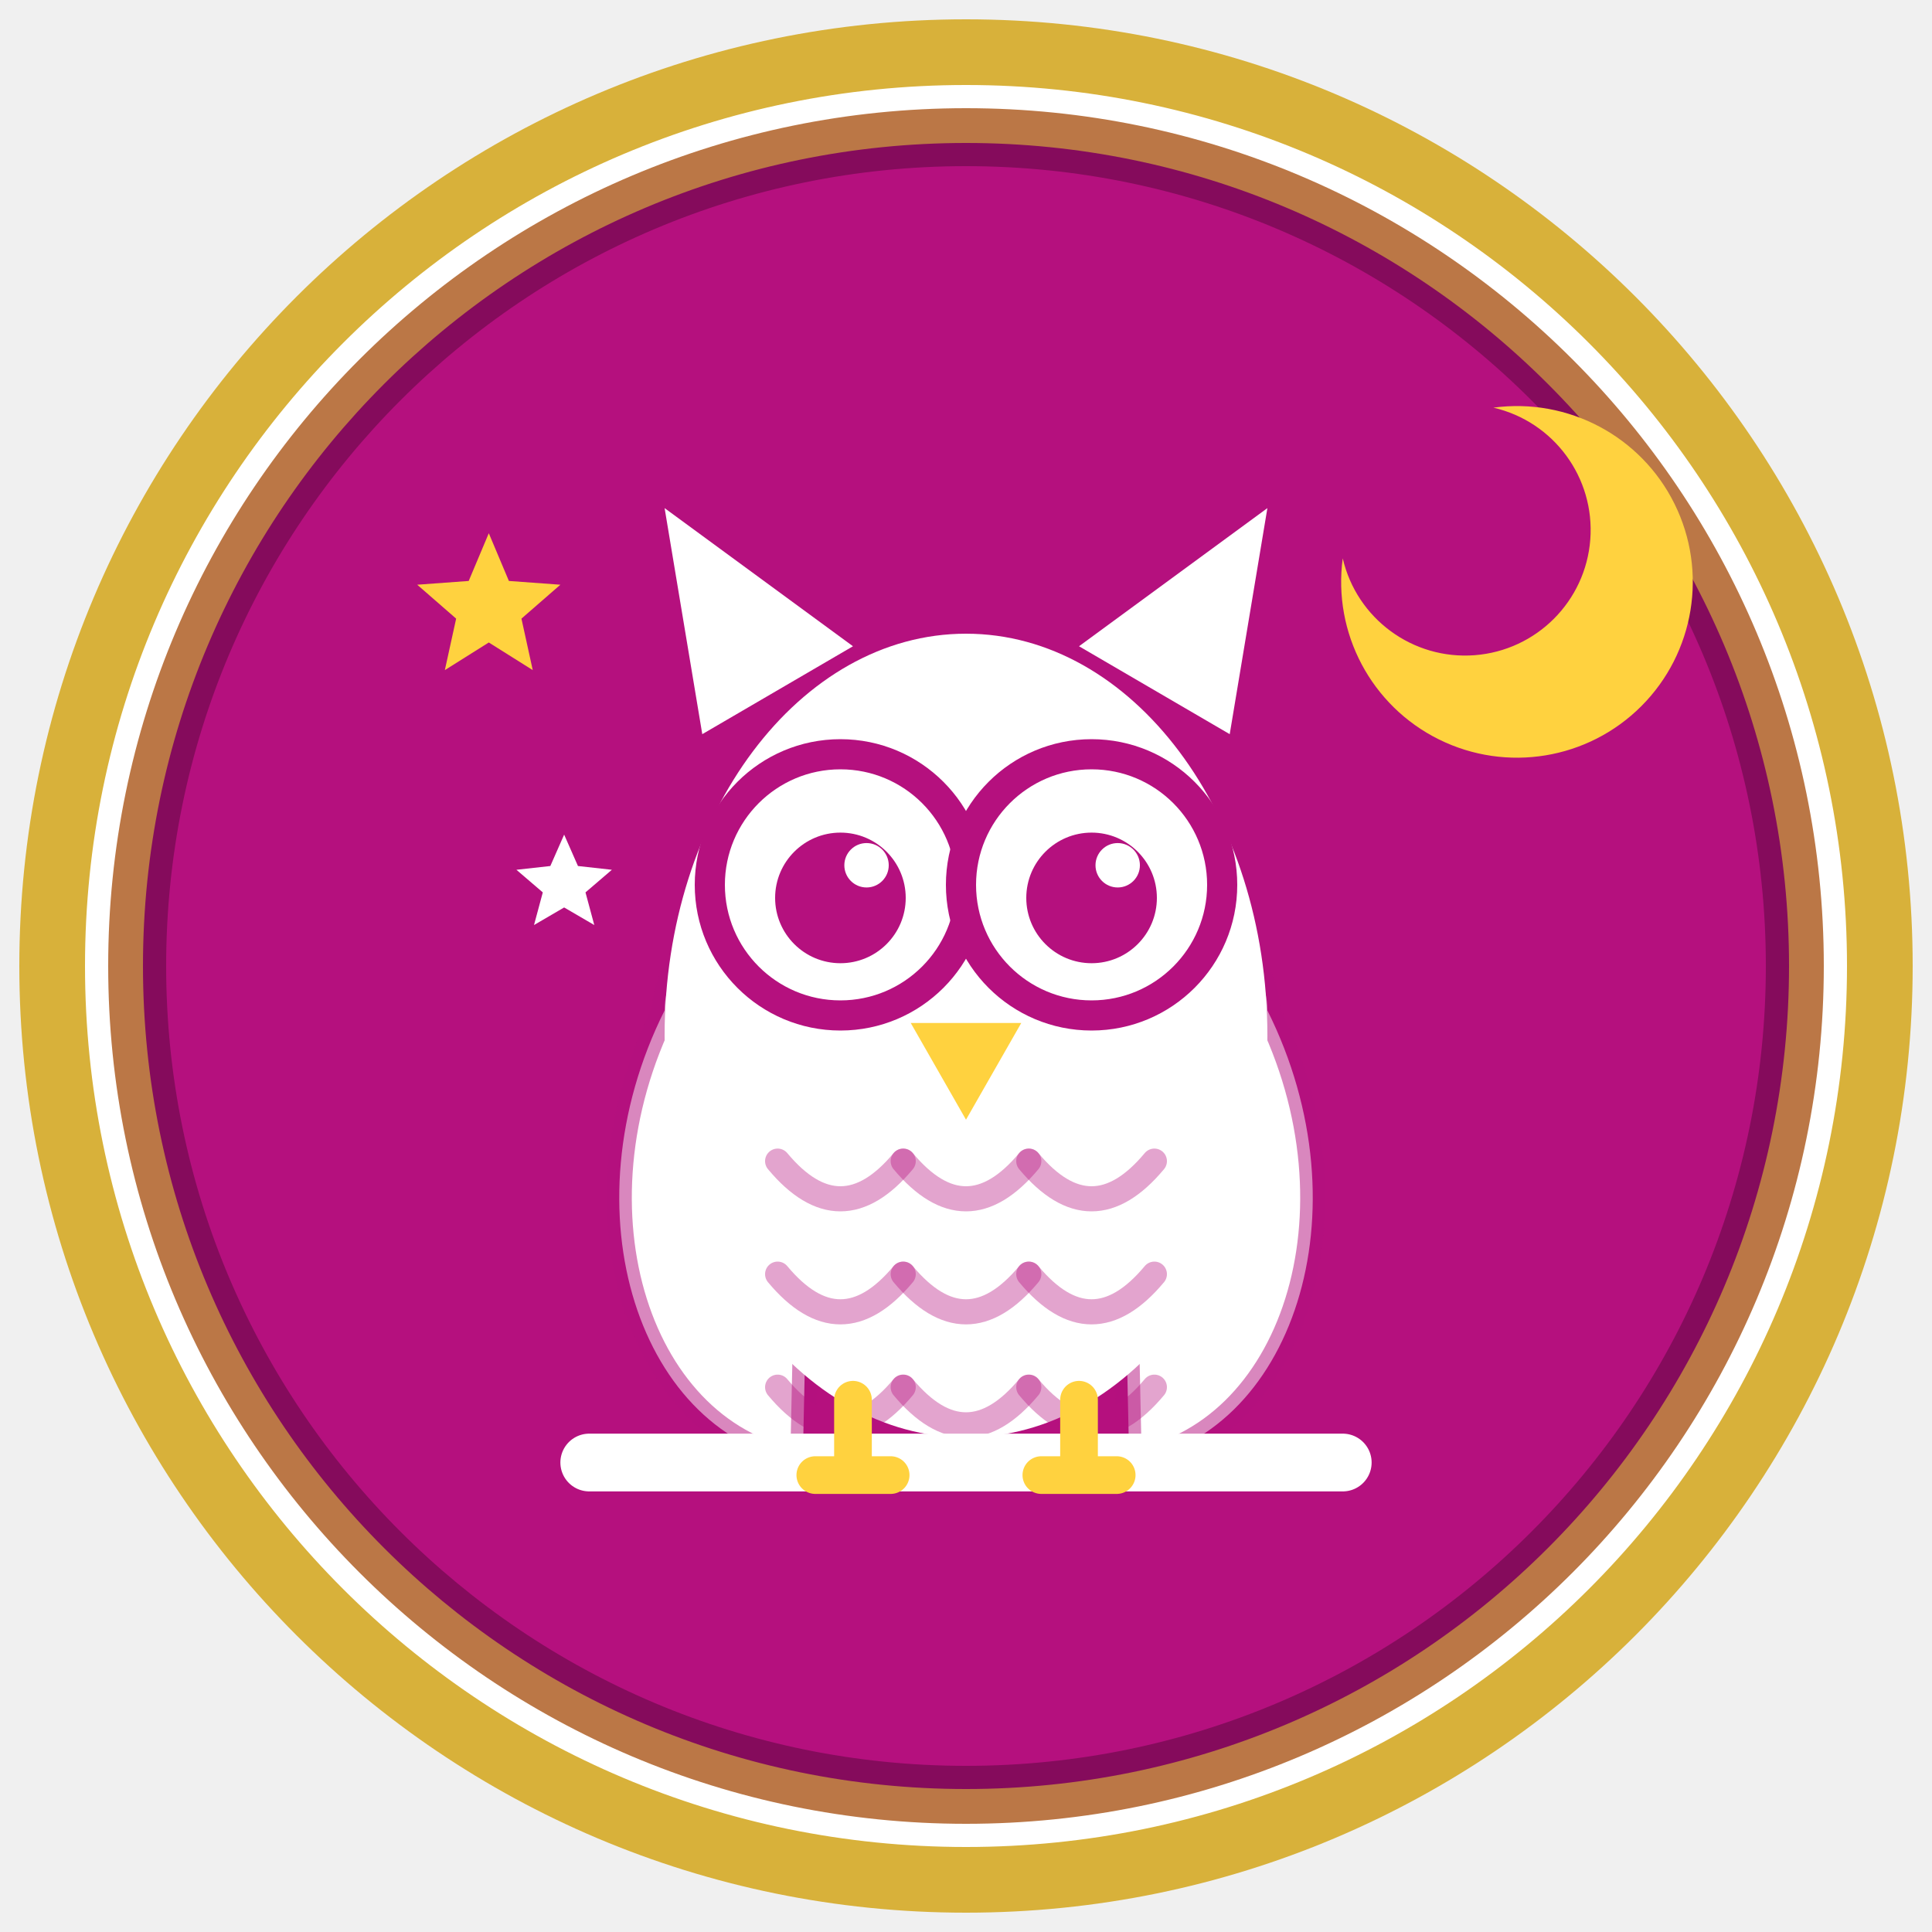
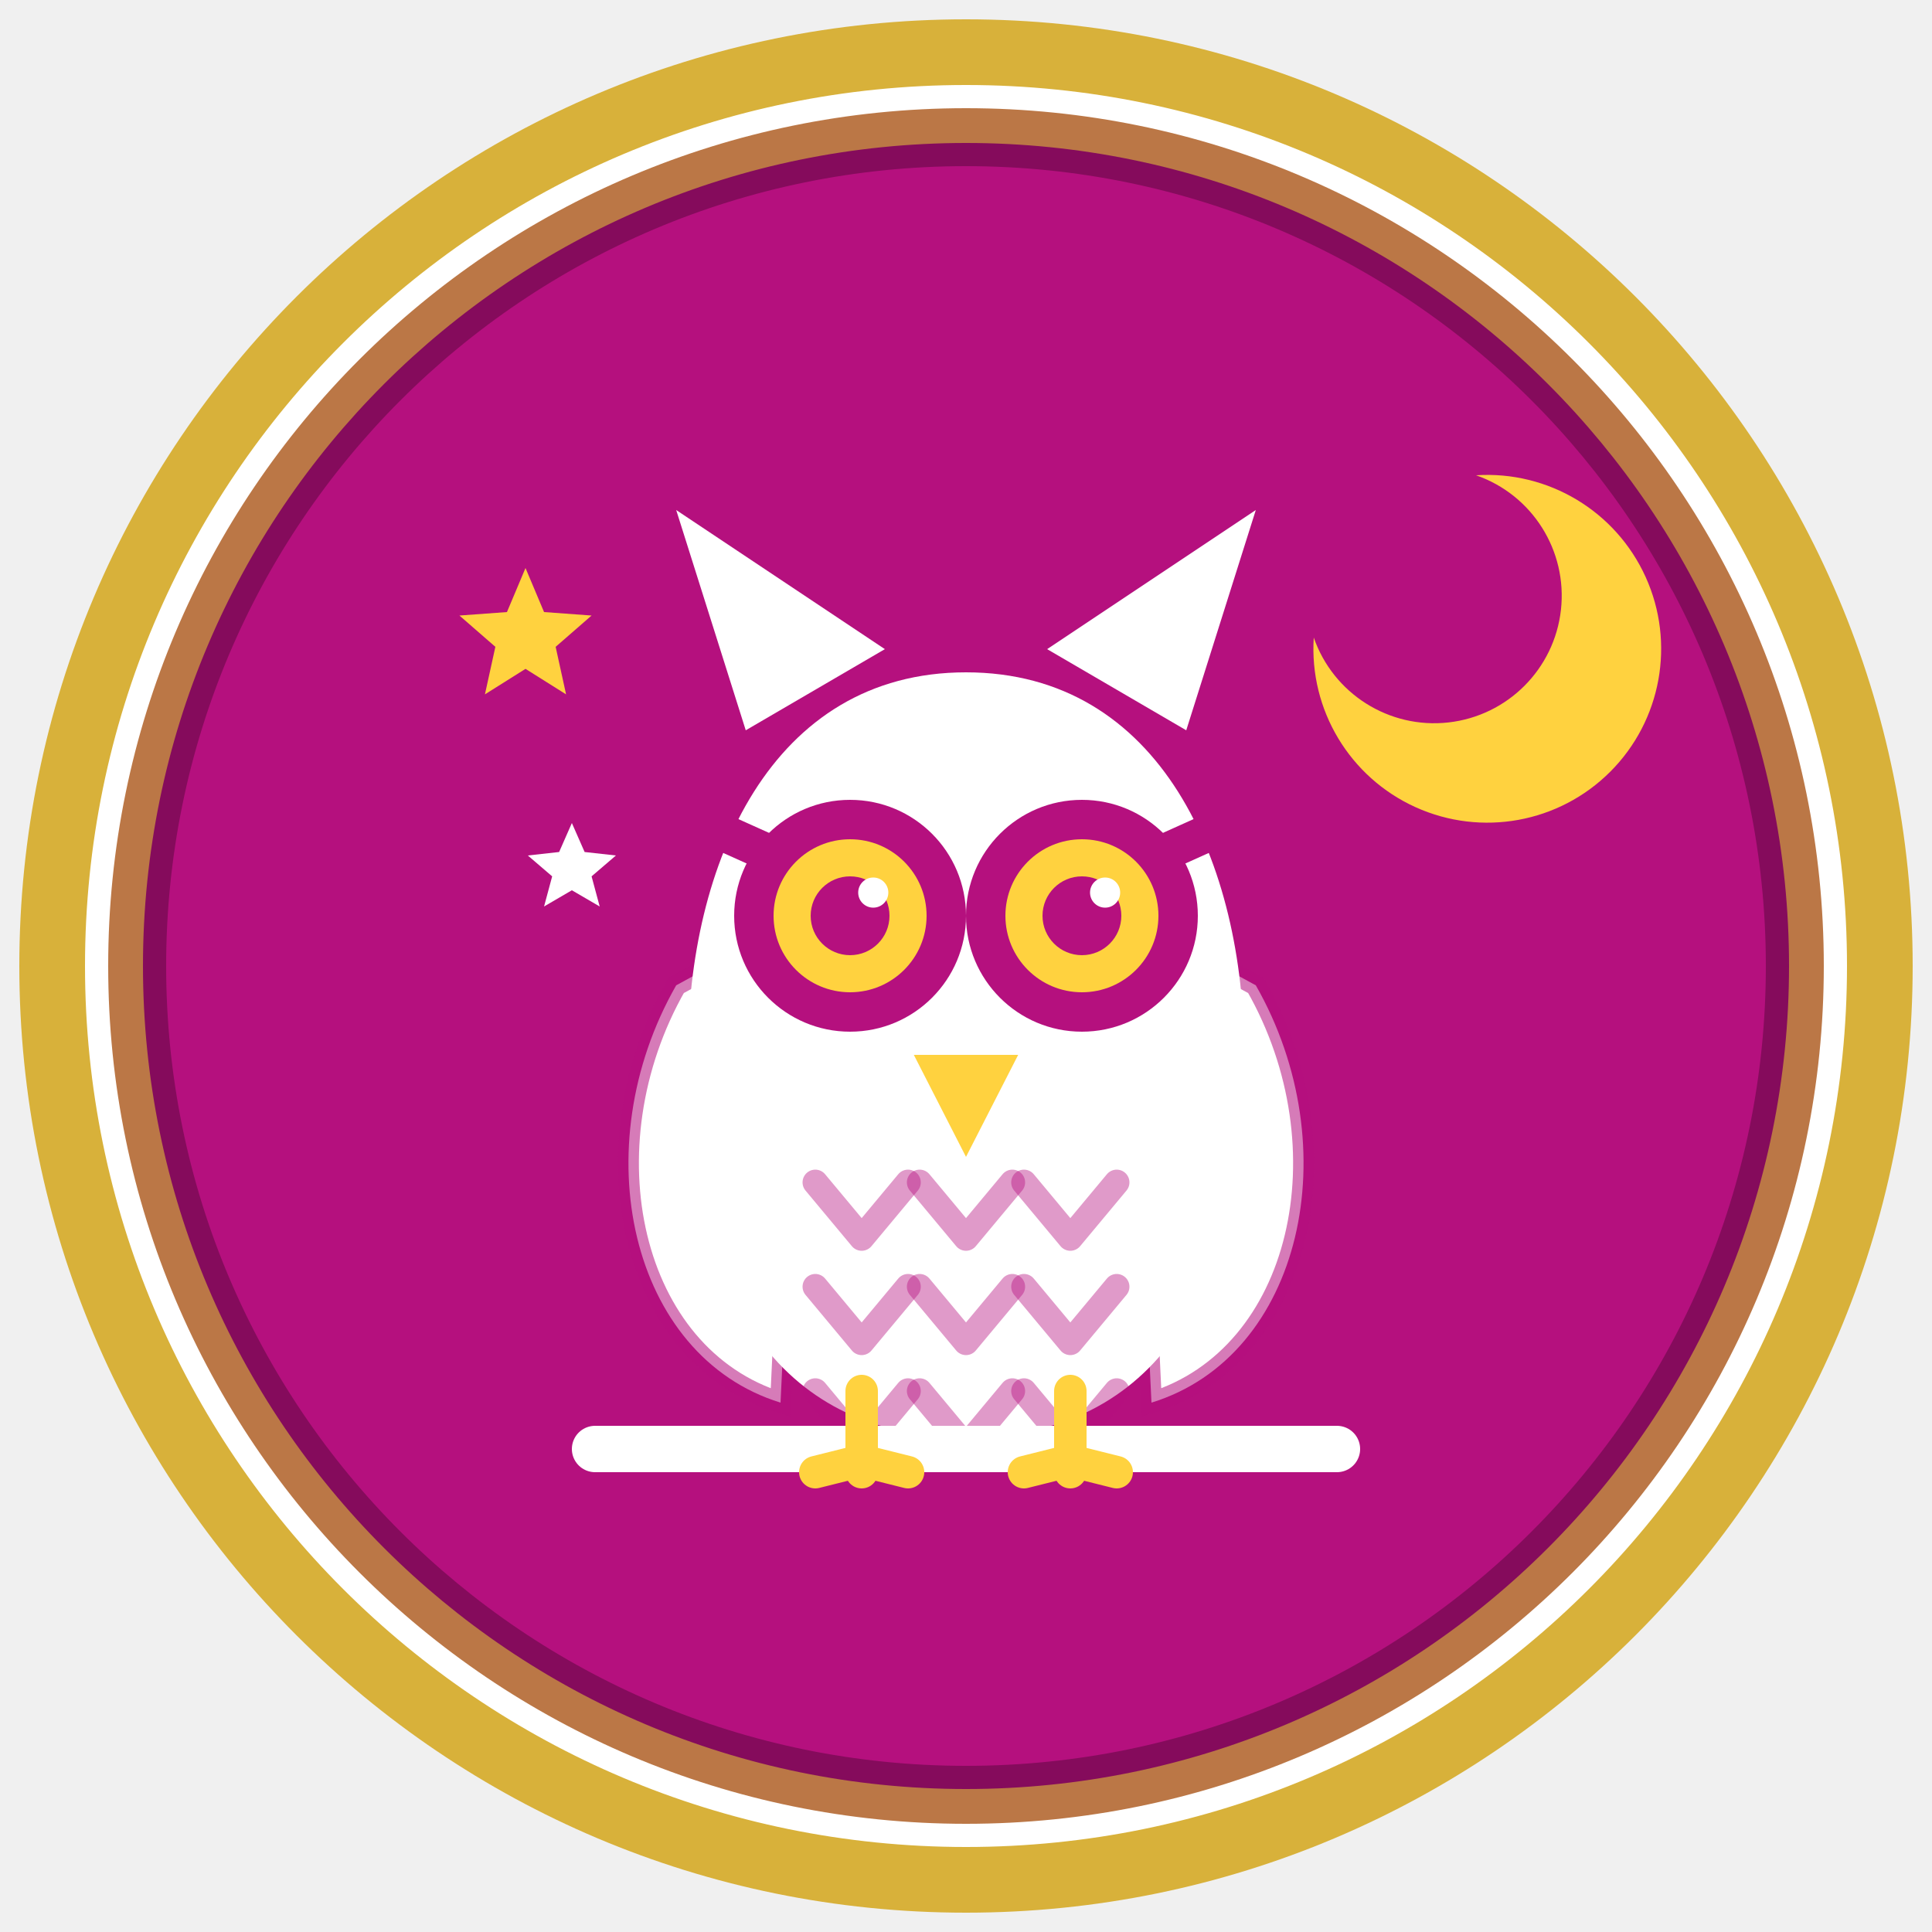
<svg xmlns="http://www.w3.org/2000/svg" viewBox="-100 -100 200 200" width="400" height="400">
  <circle r="98" fill="#D8B13A" />
  <circle r="89" fill="#850B5C" opacity=".35" />
  <circle r="84" fill="#B5107E" />
  <circle r="84" fill="none" stroke="#850B5C" stroke-width="2.4" />
  <circle r="90" fill="none" stroke="#FFFFFF" stroke-width="2.4" />
-   <g transform="translate(0 2) scale(1.3)">
-     <path d="M-24,2 C-32,18 -26,36 -13,38 L-12,-8 C-20,-6 -24,-2 -24,2Z M24,2 C32,18 26,36 13,38 L12,-8 C20,-6 24,-2 24,2Z" fill="#FFFFFF" stroke="#B5107E" stroke-width="2" stroke-opacity=".5" />
-     <ellipse cx="0" cy="4" rx="24" ry="32" fill="#FFFFFF" />
-     <path d="M-21,-20 L-24,-38 L-9,-27Z M21,-20 L24,-38 L9,-27Z" fill="#FFFFFF" />
-     <circle cx="-10" cy="-8" r="10.4" fill="#FFFFFF" stroke="#B5107E" stroke-width="2.4" />
-     <circle cx="-10" cy="-6.96" r="5.2" fill="#B5107E" />
-     <circle cx="-7.92" cy="-9.56" r="1.768" fill="#FFFFFF" />
-     <circle cx="10" cy="-8" r="10.4" fill="#FFFFFF" stroke="#B5107E" stroke-width="2.4" />
-     <circle cx="10" cy="-6.96" r="5.2" fill="#B5107E" />
-     <circle cx="12.08" cy="-9.56" r="1.768" fill="#FFFFFF" />
-     <path d="M-4.4,3 L4.4,3 L0,10.7Z" fill="#FFD23F" />
-     <path d="M-15,14 q5,6 10,0" stroke="#B5107E" stroke-width="2" stroke-opacity=".38" fill="none" stroke-linecap="round" />
-     <path d="M-5,14 q5,6 10,0" stroke="#B5107E" stroke-width="2" stroke-opacity=".38" fill="none" stroke-linecap="round" />
-     <path d="M5,14 q5,6 10,0" stroke="#B5107E" stroke-width="2" stroke-opacity=".38" fill="none" stroke-linecap="round" />
-     <path d="M-15,23 q5,6 10,0" stroke="#B5107E" stroke-width="2" stroke-opacity=".38" fill="none" stroke-linecap="round" />
-     <path d="M-5,23 q5,6 10,0" stroke="#B5107E" stroke-width="2" stroke-opacity=".38" fill="none" stroke-linecap="round" />
-     <path d="M5,23 q5,6 10,0" stroke="#B5107E" stroke-width="2" stroke-opacity=".38" fill="none" stroke-linecap="round" />
-     <path d="M-15,32 q5,6 10,0" stroke="#B5107E" stroke-width="2" stroke-opacity=".38" fill="none" stroke-linecap="round" />
-     <path d="M-5,32 q5,6 10,0" stroke="#B5107E" stroke-width="2" stroke-opacity=".38" fill="none" stroke-linecap="round" />
-     <path d="M5,32 q5,6 10,0" stroke="#B5107E" stroke-width="2" stroke-opacity=".38" fill="none" stroke-linecap="round" />
-     <path d="M-30,38 H30" stroke="#FFFFFF" stroke-width="4.6" stroke-linecap="round" />
-     <path d="M-9,33 v6 M-12,39 h6 M9,33 v6 M6,39 h6" stroke="#FFD23F" stroke-width="3" stroke-linecap="round" fill="none" />
-     <path d="M30,-34 a14,14 0 1 0 12,-12 a10,10 0 1 1 -12,12Z" fill="#FFD23F" />
+   <g transform="translate(0 2) scale(1.2)">
+     <path d="M-25,0 C-33,14 -29,32 -16,36 L-14,-6Z M25,0 C33,14 29,32 16,36 L14,-6Z" fill="#FFFFFF" stroke="#B5107E" stroke-width="1.8" stroke-opacity=".55" />
+     <path d="M0,-27 C16.8,-27 24,-10.5 24,6 C24,29.1 14.4,39 0,39 C-14.4,39 -24,29.1 -24,6 C-24,-10.5 -16.8,-27 0,-27Z" fill="#FFFFFF" />
+     <path d="M-19,-22 L-25,-41 L-7,-29Z M19,-22 L25,-41 L7,-29Z" fill="#FFFFFF" />
+     <path d="M-25,-15 L-5,-6 M25,-15 L5,-6" stroke="#B5107E" stroke-width="3.2" stroke-linecap="round" />
+     <circle cx="-10" cy="-6" r="10" fill="#B5107E" />
+     <circle cx="-10" cy="-6" r="6.6" fill="#FFD23F" />
+     <circle cx="-10" cy="-6" r="3.4" fill="#B5107E" />
+     <circle cx="-8.0" cy="-8.0" r="1.3" fill="#FFFFFF" />
+     <circle cx="10" cy="-6" r="10" fill="#B5107E" />
+     <circle cx="10" cy="-6" r="6.6" fill="#FFD23F" />
+     <circle cx="10" cy="-6" r="3.4" fill="#B5107E" />
+     <circle cx="12.0" cy="-8.0" r="1.3" fill="#FFFFFF" />
+     <path d="M-4.5,6 L4.5,6 L0,14.8Z" fill="#FFD23F" />
+     <path d="M-13.0,17 l4.0,4.8 l4.0,-4.8" stroke="#B5107E" stroke-width="2.2" stroke-opacity=".42" fill="none" stroke-linecap="round" stroke-linejoin="round" />
+     <path d="M-4.0,17 l4.0,4.8 l4.0,-4.8" stroke="#B5107E" stroke-width="2.2" stroke-opacity=".42" fill="none" stroke-linecap="round" stroke-linejoin="round" />
+     <path d="M5.0,17 l4.0,4.8 l4.0,-4.8" stroke="#B5107E" stroke-width="2.2" stroke-opacity=".42" fill="none" stroke-linecap="round" stroke-linejoin="round" />
+     <path d="M-13.0,26 l4.0,4.8 l4.0,-4.8" stroke="#B5107E" stroke-width="2.2" stroke-opacity=".42" fill="none" stroke-linecap="round" stroke-linejoin="round" />
+     <path d="M-4.0,26 l4.0,4.8 l4.0,-4.8" stroke="#B5107E" stroke-width="2.2" stroke-opacity=".42" fill="none" stroke-linecap="round" stroke-linejoin="round" />
+     <path d="M5.0,26 l4.0,4.8 l4.0,-4.8" stroke="#B5107E" stroke-width="2.2" stroke-opacity=".42" fill="none" stroke-linecap="round" stroke-linejoin="round" />
+     <path d="M-13.0,35 l4.0,4.8 l4.0,-4.8" stroke="#B5107E" stroke-width="2.2" stroke-opacity=".42" fill="none" stroke-linecap="round" stroke-linejoin="round" />
+     <path d="M-4.0,35 l4.0,4.8 l4.0,-4.8" stroke="#B5107E" stroke-width="2.2" stroke-opacity=".42" fill="none" stroke-linecap="round" stroke-linejoin="round" />
+     <path d="M5.0,35 l4.0,4.8 l4.0,-4.8" stroke="#B5107E" stroke-width="2.2" stroke-opacity=".42" fill="none" stroke-linecap="round" stroke-linejoin="round" />
+     <path d="M-32,40 H32" stroke="#FFFFFF" stroke-width="4" stroke-linecap="round" />
+     <path d="M-9,35 v7 M-13,42 l4,-1 M-5,42 l-4,-1 M9,35 v7 M13,42 l-4,-1 M5,42 l4,-1" stroke="#FFD23F" stroke-width="2.8" stroke-linecap="round" fill="none" />
+     <path d="M30,-30 a15,15 0 1 0 14,-14 a11,11 0 1 1 -14,14Z" fill="#FFD23F" />
    <polygon points="-38.0,-36.0 -36.4,-32.2 -32.3,-31.9 -35.4,-29.2 -34.5,-25.1 -38.0,-27.3 -41.5,-25.1 -40.6,-29.2 -43.7,-31.9 -39.6,-32.2" fill="#FFD23F" stroke-linejoin="round" />
-     <polygon points="-32.0,-12.0 -30.9,-9.5 -28.2,-9.2 -30.3,-7.4 -29.6,-4.8 -32.0,-6.2 -34.4,-4.8 -33.7,-7.4 -35.8,-9.2 -33.1,-9.5" fill="#FFFFFF" stroke-linejoin="round" />
+     <polygon points="-34.0,-14.0 -32.9,-11.5 -30.2,-11.2 -32.3,-9.4 -31.6,-6.8 -34.0,-8.2 -36.4,-6.8 -35.7,-9.4 -37.8,-11.2 -35.1,-11.5" fill="#FFFFFF" stroke-linejoin="round" />
  </g>
</svg>
